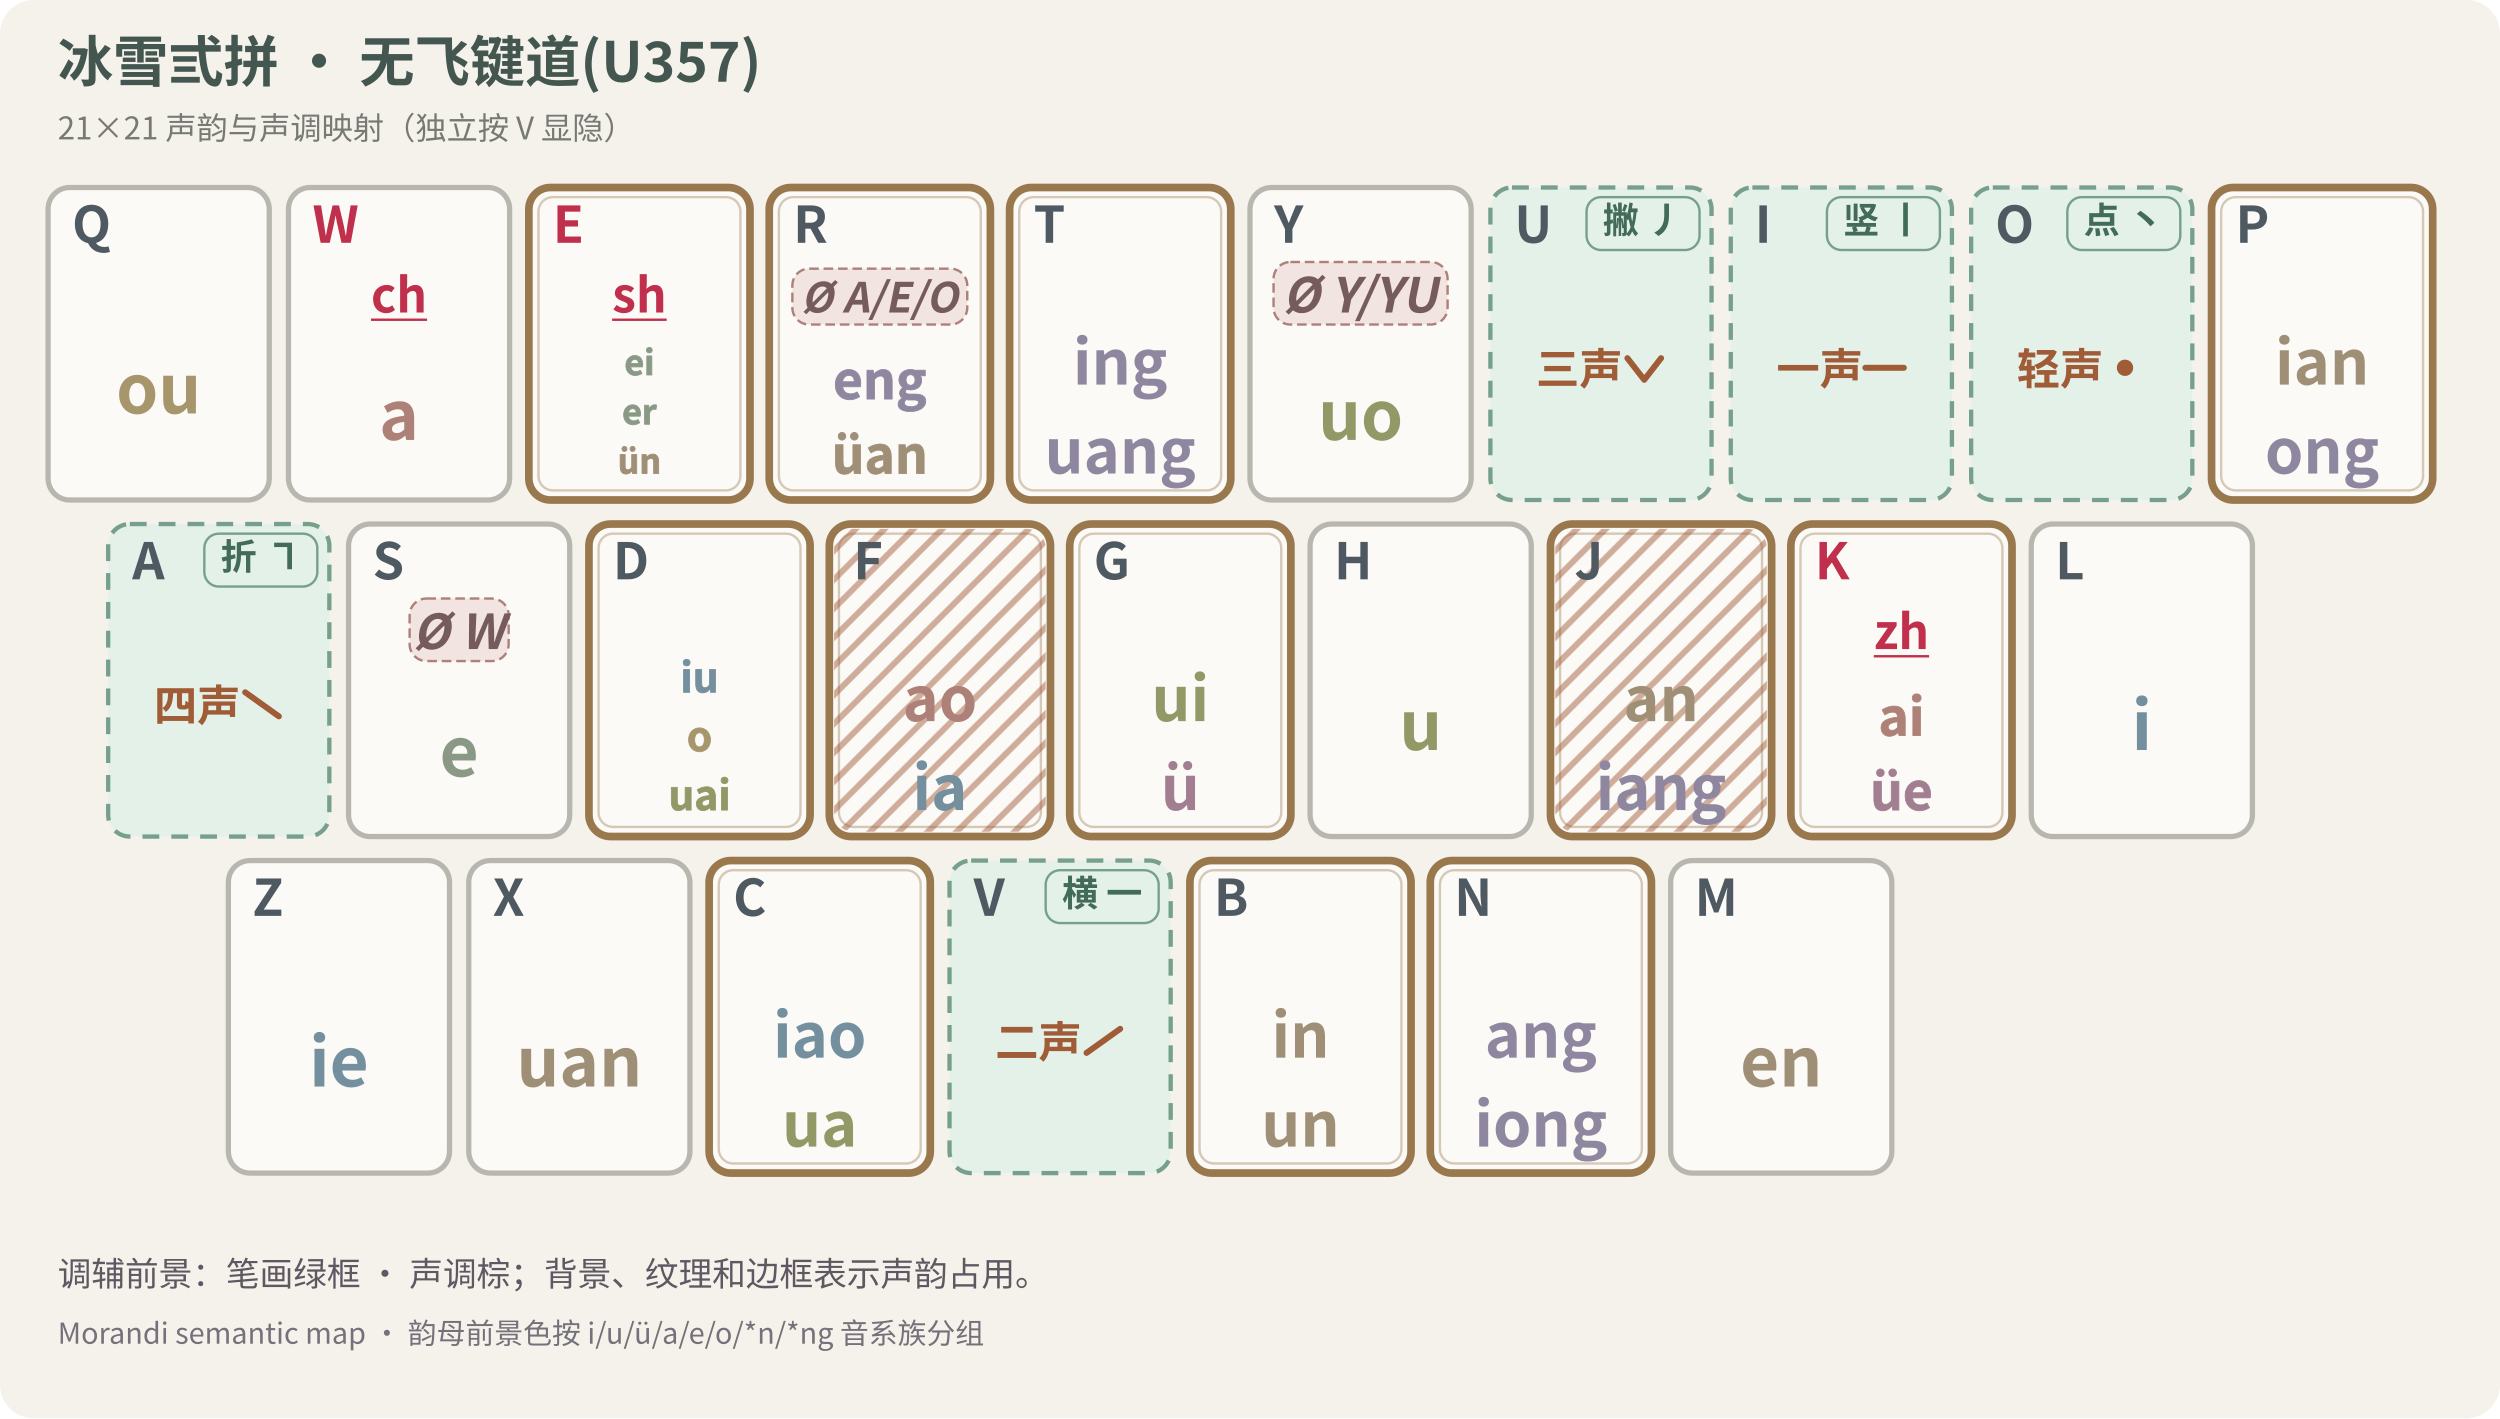
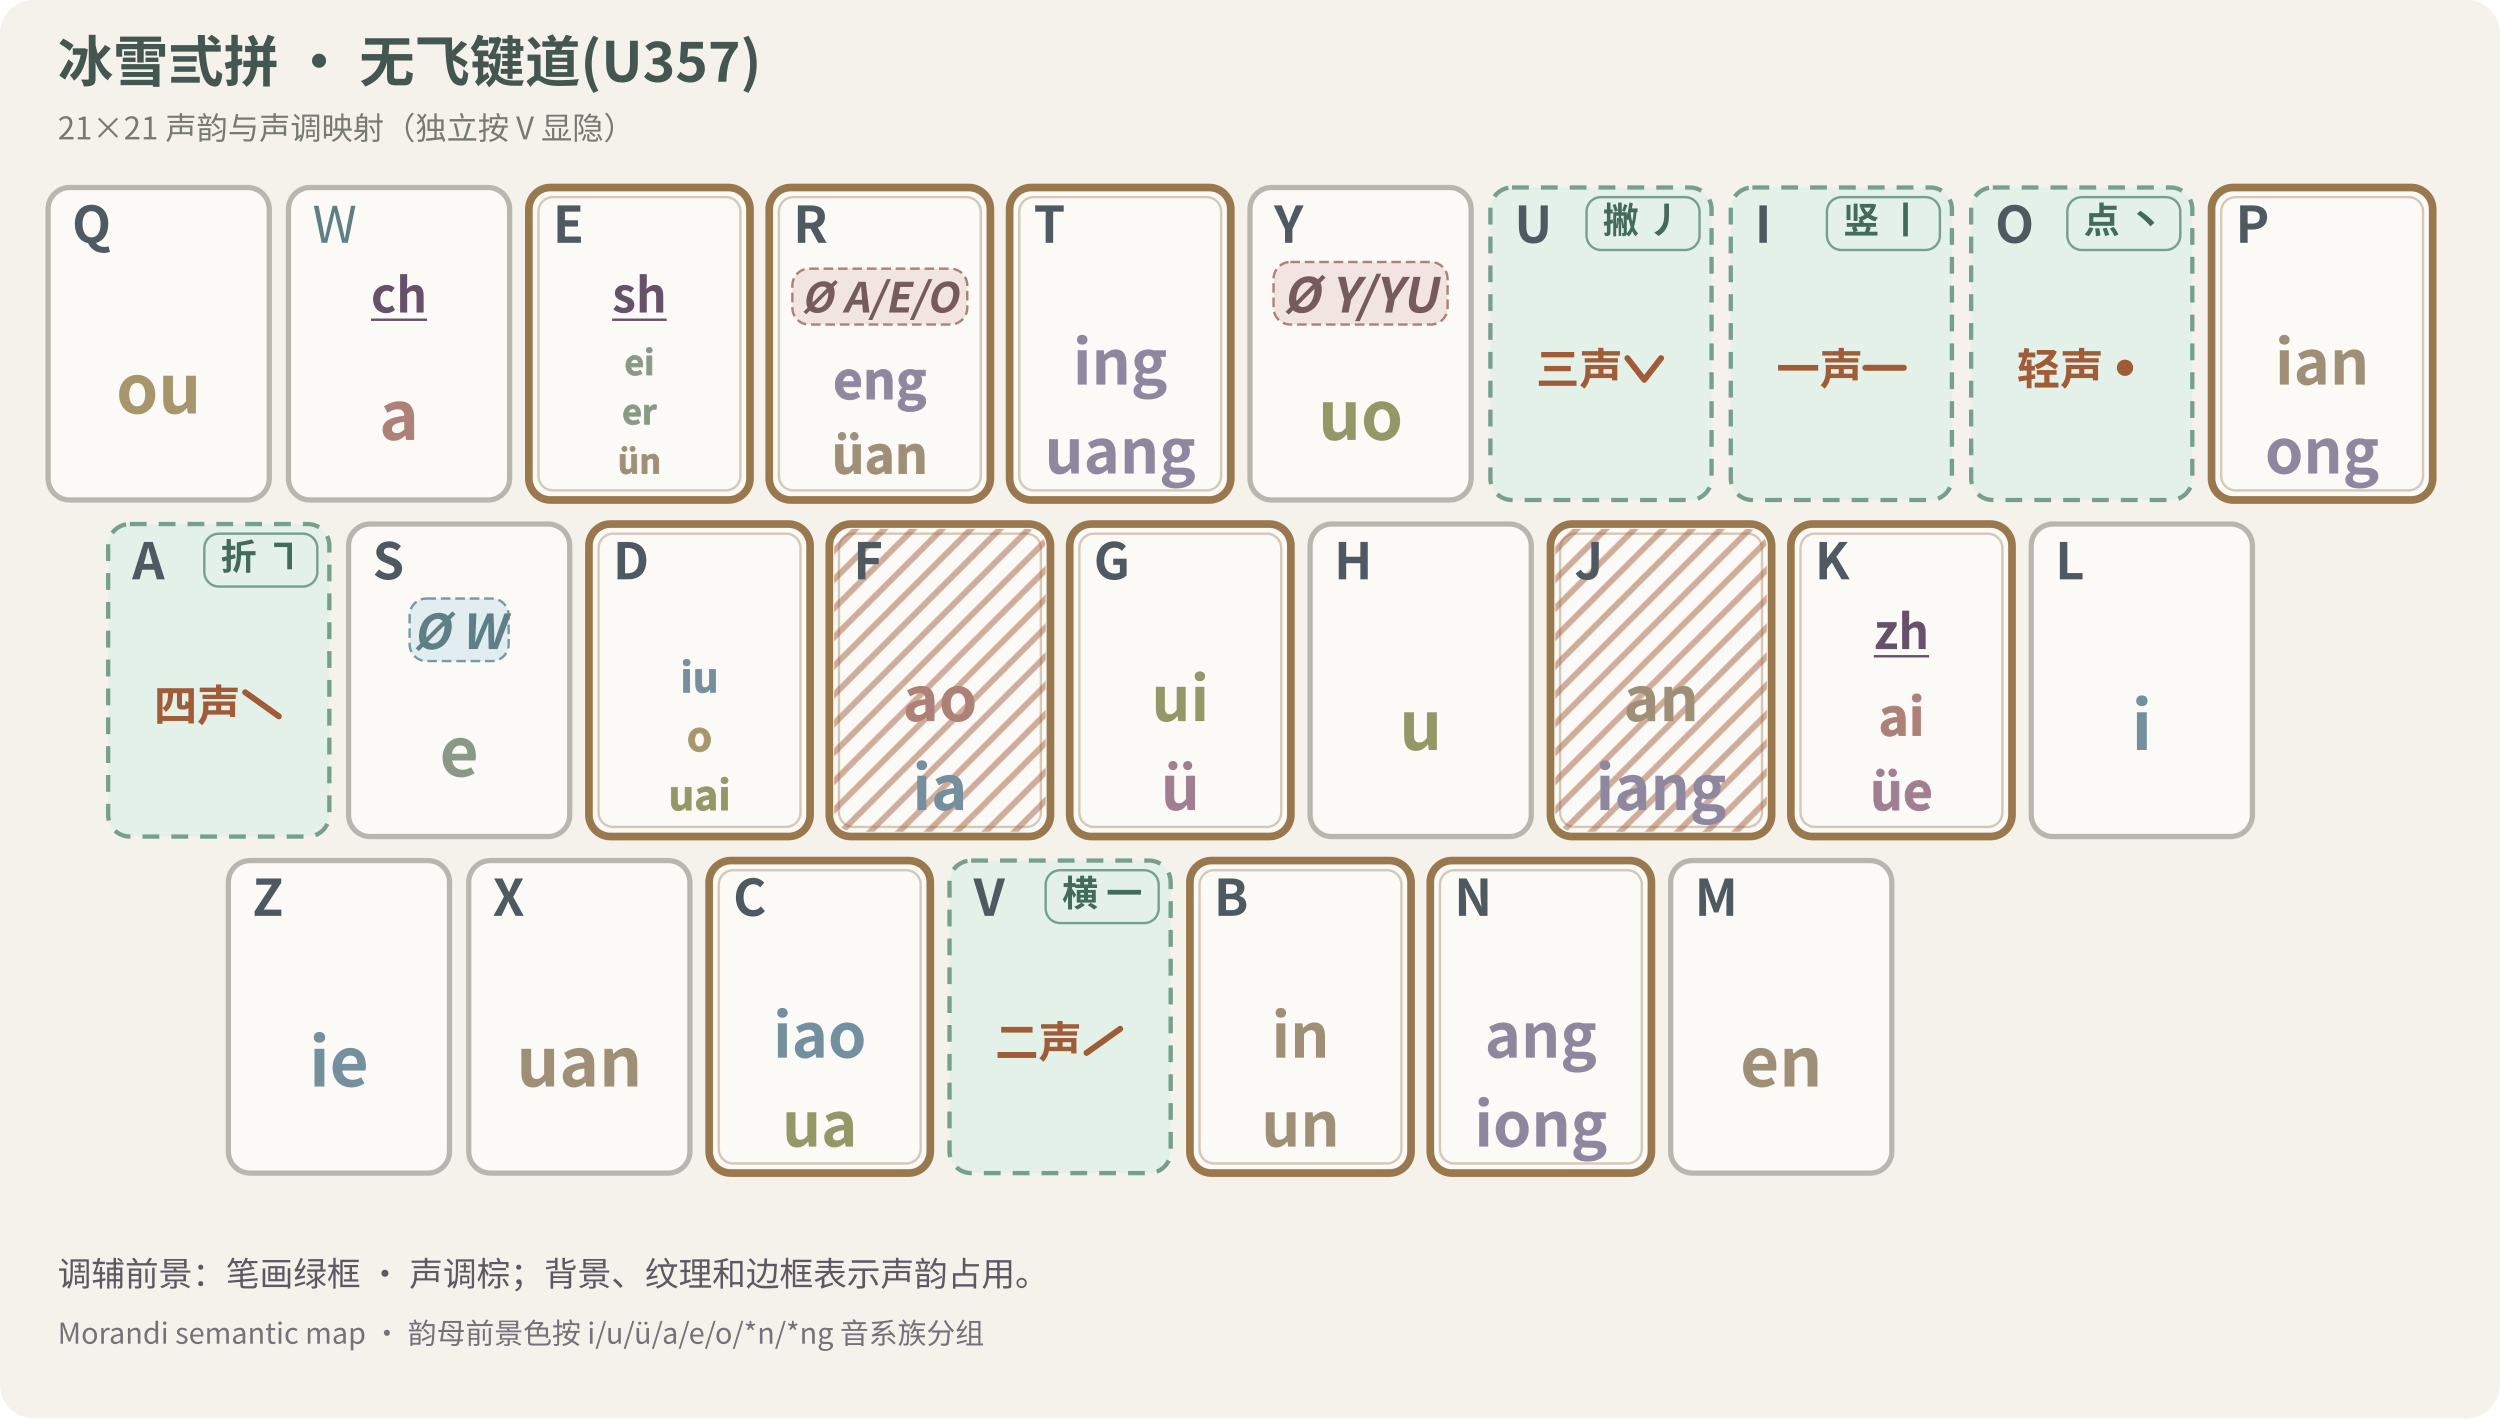
<svg xmlns="http://www.w3.org/2000/svg" class="keysvg nf4-keysvg" viewBox="0 0 1040 590" role="img" aria-labelledby="title desc">
  <defs>
    <pattern id="nf4-both" width="12" height="12" patternUnits="userSpaceOnUse">
      <rect width="12" height="12" fill="#fbfaf7" />
    </pattern>
    <pattern id="nf4-ionly" width="9" height="9" patternUnits="userSpaceOnUse">
      <rect width="9" height="9" fill="#e3eef4" />
      <path d="M2 0V9M7 0V9" stroke="#7399ad" stroke-opacity=".18" />
    </pattern>
    <pattern id="nf4-ronly" width="10" height="10" patternUnits="userSpaceOnUse">
      <rect width="10" height="10" fill="#f6ebd6" />
      <circle cx="3" cy="3" r="1.15" fill="#b39253" fill-opacity=".3" />
    </pattern>
    <pattern id="nf4-none" width="10" height="10" patternUnits="userSpaceOnUse">
      <rect width="10" height="10" fill="#eeece8" />
      <path d="M0 10L10 0" stroke="#aaa6a4" stroke-opacity=".14" />
    </pattern>
    <pattern id="nf4-multi" width="9" height="9" patternUnits="userSpaceOnUse">
      <rect width="9" height="9" fill="#f8efe2" />
      <path d="M-2 2L2-2M0 9L9 0M7 11L11 7" stroke="#9a784e" stroke-width="1.6" stroke-opacity=".27" />
    </pattern>
    <pattern id="nf4-anchor" width="12" height="12" patternUnits="userSpaceOnUse">
      <path d="M-3 3L3-3M0 12L12 0M9 15L15 9" stroke="#a05b37" stroke-width="2.5" stroke-opacity=".48" />
    </pattern>
  </defs>
  <rect width="1040" height="590" rx="14" fill="#f5f2ec" />
  <text x="24" y="34" font-family="Microsoft YaHei UI, Noto Sans CJK SC, sans-serif" font-size="23" fill="#445650" text-anchor="start" font-weight="760">冰雪弎拼 · 无飞键道(U357)</text>
  <text x="24" y="58" font-family="Microsoft YaHei UI, Noto Sans CJK SC, sans-serif" font-size="13" fill="#767a73" text-anchor="start" font-weight="500">21×21 声韵与声调映射（独立按 V 显隐）</text>
  <g data-key="Q" data-role="sound">
    <clipPath id="snow_sanpin-clip-0-0">
      <rect x="23" y="81" width="86" height="124" rx="7" />
    </clipPath>
    <rect x="20" y="78" width="92" height="130" rx="9" fill="#fbfaf7" stroke="#b8b7af" stroke-width="2.2" />
    <g clip-path="url(#snow_sanpin-clip-0-0)">
      <text x="30" y="101" font-family="Microsoft YaHei UI, Noto Sans CJK SC, sans-serif" font-size="21" fill="#4f5962" text-anchor="start" font-weight="800" data-key-label="true">Q</text>
      <text x="66" y="172" font-family="Microsoft YaHei UI, Noto Sans CJK SC, sans-serif" font-size="28" fill="#a7966c" text-anchor="middle" font-weight="600" data-final="ou">ou</text>
    </g>
  </g>
  <g data-key="W" data-role="sound">
    <clipPath id="snow_sanpin-clip-0-1">
      <rect x="123" y="81" width="86" height="124" rx="7" />
    </clipPath>
    <rect x="120" y="78" width="92" height="130" rx="9" fill="#fbfaf7" stroke="#b8b7af" stroke-width="2.2" />
    <g clip-path="url(#snow_sanpin-clip-0-1)">
-       <text x="130" y="101" font-family="Microsoft YaHei UI, Noto Sans CJK SC, sans-serif" font-size="21" fill="#c02f4b" text-anchor="start" font-weight="800" data-key-label="true">W</text>
-       <text x="166" y="130" text-anchor="middle" font-family="Microsoft YaHei UI, Noto Sans CJK SC, sans-serif" font-size="20" font-weight="700" text-decoration="underline" fill="#c02f4b">ch</text>
+       <text x="130" y="101" font-family="Microsoft YaHei UI, Noto Sans CJK SC, sans-serif" font-size="21" fill="#5f7f86" text-anchor="start" font-weight="500" data-key-label="true">W</text>
+       <text x="166" y="130" text-anchor="middle" font-family="Microsoft YaHei UI, Noto Sans CJK SC, sans-serif" font-size="20" font-weight="700" text-decoration="underline" fill="#66506a">ch</text>
      <text x="166" y="183" font-family="Microsoft YaHei UI, Noto Sans CJK SC, sans-serif" font-size="28" fill="#ad8178" text-anchor="middle" font-weight="600" data-final="a">a</text>
    </g>
  </g>
  <g data-key="E" data-role="sound" data-multi="true">
    <clipPath id="snow_sanpin-clip-0-2">
      <rect x="223" y="81" width="86" height="124" rx="7" />
    </clipPath>
    <rect x="220" y="78" width="92" height="130" rx="9" fill="#fbfaf7" stroke="#9a784e" stroke-width="3.2" />
    <rect x="224" y="82" width="84" height="122" rx="6" fill="none" stroke="#9a784e" stroke-opacity=".38" />
    <g clip-path="url(#snow_sanpin-clip-0-2)">
-       <text x="230" y="101" font-family="Microsoft YaHei UI, Noto Sans CJK SC, sans-serif" font-size="21" fill="#c02f4b" text-anchor="start" font-weight="800" data-key-label="true">E</text>
-       <text x="266" y="130" text-anchor="middle" font-family="Microsoft YaHei UI, Noto Sans CJK SC, sans-serif" font-size="20" font-weight="700" text-decoration="underline" fill="#c02f4b">sh</text>
+       <text x="230" y="101" font-family="Microsoft YaHei UI, Noto Sans CJK SC, sans-serif" font-size="21" fill="#4f5962" text-anchor="start" font-weight="800" data-key-label="true">E</text>
+       <text x="266" y="130" text-anchor="middle" font-family="Microsoft YaHei UI, Noto Sans CJK SC, sans-serif" font-size="20" font-weight="700" text-decoration="underline" fill="#66506a">sh</text>
      <text x="266" y="156" font-family="Microsoft YaHei UI, Noto Sans CJK SC, sans-serif" font-size="14.145" fill="#899985" text-anchor="middle" font-weight="800" data-final="ei" paint-order="stroke" stroke="#899985" stroke-width="0.35" stroke-linejoin="round">ei</text>
      <text x="266" y="176.5" font-family="Microsoft YaHei UI, Noto Sans CJK SC, sans-serif" font-size="14.145" fill="#899985" text-anchor="middle" font-weight="800" data-final="er" paint-order="stroke" stroke="#899985" stroke-width="0.35" stroke-linejoin="round">er</text>
      <text x="266" y="197" font-family="Microsoft YaHei UI, Noto Sans CJK SC, sans-serif" font-size="14.145" fill="#9f8f76" text-anchor="middle" font-weight="800" data-final="vn" paint-order="stroke" stroke="#9f8f76" stroke-width="0.35" stroke-linejoin="round">ün</text>
    </g>
  </g>
  <g data-key="R" data-role="sound" data-multi="true">
    <clipPath id="snow_sanpin-clip-0-3">
      <rect x="323" y="81" width="86" height="124" rx="7" />
    </clipPath>
    <rect x="320" y="78" width="92" height="130" rx="9" fill="#fbfaf7" stroke="#9a784e" stroke-width="3.2" />
    <rect x="324" y="82" width="84" height="122" rx="6" fill="none" stroke="#9a784e" stroke-opacity=".38" />
    <g clip-path="url(#snow_sanpin-clip-0-3)">
      <text x="330" y="101" font-family="Microsoft YaHei UI, Noto Sans CJK SC, sans-serif" font-size="21" fill="#4f5962" text-anchor="start" font-weight="800" data-key-label="true">R</text>
      <rect x="329.621" y="111.759" width="72.759" height="23.241" rx="7" fill="#f1e4e1" stroke="#ad8178" stroke-dasharray="4 2" />
      <text x="366" y="130" text-anchor="middle" font-family="Microsoft YaHei UI, Noto Sans CJK SC, sans-serif" font-size="17.241" font-weight="700" font-style="italic" fill="#765b5c">Ø A/E/O</text>
      <text x="366" y="166" font-family="Microsoft YaHei UI, Noto Sans CJK SC, sans-serif" font-size="21.39" fill="#8f879f" text-anchor="middle" font-weight="800" data-final="eng" paint-order="stroke" stroke="#8f879f" stroke-width="0.35" stroke-linejoin="round">eng</text>
      <text x="366" y="197" font-family="Microsoft YaHei UI, Noto Sans CJK SC, sans-serif" font-size="21.39" fill="#9f8f76" text-anchor="middle" font-weight="800" data-final="van" paint-order="stroke" stroke="#9f8f76" stroke-width="0.35" stroke-linejoin="round">üan</text>
    </g>
  </g>
  <g data-key="T" data-role="sound" data-multi="true">
    <clipPath id="snow_sanpin-clip-0-4">
      <rect x="423" y="81" width="86" height="124" rx="7" />
    </clipPath>
    <rect x="420" y="78" width="92" height="130" rx="9" fill="#fbfaf7" stroke="#9a784e" stroke-width="3.2" />
    <rect x="424" y="82" width="84" height="122" rx="6" fill="none" stroke="#9a784e" stroke-opacity=".38" />
    <g clip-path="url(#snow_sanpin-clip-0-4)">
      <text x="430" y="101" font-family="Microsoft YaHei UI, Noto Sans CJK SC, sans-serif" font-size="21" fill="#4f5962" text-anchor="start" font-weight="800" data-key-label="true">T</text>
      <text x="466" y="160" font-family="Microsoft YaHei UI, Noto Sans CJK SC, sans-serif" font-size="25.53" fill="#8f879f" text-anchor="middle" font-weight="600" data-final="ing">ing</text>
      <text x="466" y="197" font-family="Microsoft YaHei UI, Noto Sans CJK SC, sans-serif" font-size="25.53" fill="#8f879f" text-anchor="middle" font-weight="600" data-final="uang">uang</text>
    </g>
  </g>
  <g data-key="Y" data-role="sound">
    <clipPath id="snow_sanpin-clip-0-5">
      <rect x="523" y="81" width="86" height="124" rx="7" />
    </clipPath>
    <rect x="520" y="78" width="92" height="130" rx="9" fill="#fbfaf7" stroke="#b8b7af" stroke-width="2.2" />
    <g clip-path="url(#snow_sanpin-clip-0-5)">
      <text x="530" y="101" font-family="Microsoft YaHei UI, Noto Sans CJK SC, sans-serif" font-size="21" fill="#4f5962" text-anchor="start" font-weight="800" data-key-label="true">Y</text>
      <rect x="529.8" y="109" width="72.4" height="26" rx="7" fill="#f1e4e1" stroke="#ad8178" stroke-dasharray="4 2" />
      <text x="566" y="130" text-anchor="middle" font-family="Microsoft YaHei UI, Noto Sans CJK SC, sans-serif" font-size="20" font-weight="700" font-style="italic" fill="#765b5c">Ø Y/YU</text>
      <text x="566" y="183" font-family="Microsoft YaHei UI, Noto Sans CJK SC, sans-serif" font-size="28" fill="#929967" text-anchor="middle" font-weight="600" data-final="uo">uo</text>
    </g>
  </g>
  <g data-key="U" data-role="auxiliary-only">
    <clipPath id="snow_sanpin-clip-0-6">
      <rect x="623" y="81" width="86" height="124" rx="7" />
    </clipPath>
    <rect x="620" y="78" width="92" height="130" rx="9" fill="#e4f1e9" stroke="#77a08c" stroke-width="1.8" stroke-dasharray="7 5" />
    <g clip-path="url(#snow_sanpin-clip-0-6)">
      <text x="630" y="101" font-family="Microsoft YaHei UI, Noto Sans CJK SC, sans-serif" font-size="21" fill="#4f5962" text-anchor="start" font-weight="800" data-key-label="true">U</text>
      <g data-aux-badge="stroke">
        <rect x="660" y="82" width="47" height="22" rx="6" fill="#e4f1e9" stroke="#77a08c" />
        <text x="683.5" y="97" font-family="Microsoft YaHei UI, Noto Sans CJK SC, sans-serif" font-size="15" fill="#426b59" text-anchor="middle" font-weight="750" data-aux-kind="stroke">撇 丿</text>
      </g>
      <text x="657" y="160" font-family="LXGW WenKai GB, LXGW WenKai, Kaiti SC, STKaiti, KaiTi, AR PL KaitiM GB, serif" font-size="18" fill="#a05b37" text-anchor="middle" font-weight="800" data-aux-kind="tone">三声</text>
      <g transform="translate(684 153)" data-aux-mark="tone" data-tone-mark="ˇ" data-mark-x="684" data-mark-y="153" data-mark-size="18" fill="none" stroke="#a05b37" stroke-width="2.5" stroke-linecap="round" stroke-linejoin="round">
        <path d="M-7-4L0 5L7-4" />
      </g>
    </g>
  </g>
  <g data-key="I" data-role="auxiliary-only">
    <clipPath id="snow_sanpin-clip-0-7">
      <rect x="723" y="81" width="86" height="124" rx="7" />
    </clipPath>
    <rect x="720" y="78" width="92" height="130" rx="9" fill="#e4f1e9" stroke="#77a08c" stroke-width="1.8" stroke-dasharray="7 5" />
    <g clip-path="url(#snow_sanpin-clip-0-7)">
      <text x="730" y="101" font-family="Microsoft YaHei UI, Noto Sans CJK SC, sans-serif" font-size="21" fill="#4f5962" text-anchor="start" font-weight="800" data-key-label="true">I</text>
      <g data-aux-badge="stroke">
        <rect x="760" y="82" width="47" height="22" rx="6" fill="#e4f1e9" stroke="#77a08c" />
        <text x="783.5" y="97" font-family="Microsoft YaHei UI, Noto Sans CJK SC, sans-serif" font-size="15" fill="#426b59" text-anchor="middle" font-weight="750" data-aux-kind="stroke">竖 丨</text>
      </g>
      <text x="757" y="160" font-family="LXGW WenKai GB, LXGW WenKai, Kaiti SC, STKaiti, KaiTi, AR PL KaitiM GB, serif" font-size="18" fill="#a05b37" text-anchor="middle" font-weight="800" data-aux-kind="tone">一声</text>
      <g transform="translate(784 153)" data-aux-mark="tone" data-tone-mark="ˉ" data-mark-x="784" data-mark-y="153" data-mark-size="18" fill="none" stroke="#a05b37" stroke-width="2.5" stroke-linecap="round" stroke-linejoin="round">
        <path d="M-8 0H8" />
      </g>
    </g>
  </g>
  <g data-key="O" data-role="auxiliary-only">
    <clipPath id="snow_sanpin-clip-0-8">
      <rect x="823" y="81" width="86" height="124" rx="7" />
    </clipPath>
    <rect x="820" y="78" width="92" height="130" rx="9" fill="#e4f1e9" stroke="#77a08c" stroke-width="1.8" stroke-dasharray="7 5" />
    <g clip-path="url(#snow_sanpin-clip-0-8)">
      <text x="830" y="101" font-family="Microsoft YaHei UI, Noto Sans CJK SC, sans-serif" font-size="21" fill="#4f5962" text-anchor="start" font-weight="800" data-key-label="true">O</text>
      <g data-aux-badge="stroke">
        <rect x="860" y="82" width="47" height="22" rx="6" fill="#e4f1e9" stroke="#77a08c" />
        <text x="883.5" y="97" font-family="Microsoft YaHei UI, Noto Sans CJK SC, sans-serif" font-size="15" fill="#426b59" text-anchor="middle" font-weight="750" data-aux-kind="stroke">点 丶</text>
      </g>
      <text x="857" y="160" font-family="LXGW WenKai GB, LXGW WenKai, Kaiti SC, STKaiti, KaiTi, AR PL KaitiM GB, serif" font-size="18" fill="#a05b37" text-anchor="middle" font-weight="800" data-aux-kind="tone">轻声</text>
      <g transform="translate(884 153)" data-aux-mark="tone" data-tone-mark="·" data-mark-x="884" data-mark-y="153" data-mark-size="18" fill="none" stroke="#a05b37" stroke-width="2.5" stroke-linecap="round" stroke-linejoin="round">
        <circle cx="0" cy="0" r="3.4" fill="#a05b37" stroke="none" />
      </g>
    </g>
  </g>
  <g data-key="P" data-role="sound" data-multi="true">
    <clipPath id="snow_sanpin-clip-0-9">
      <rect x="923" y="81" width="86" height="124" rx="7" />
    </clipPath>
    <rect x="920" y="78" width="92" height="130" rx="9" fill="#fbfaf7" stroke="#9a784e" stroke-width="3.2" />
    <rect x="924" y="82" width="84" height="122" rx="6" fill="none" stroke="#9a784e" stroke-opacity=".38" />
    <g clip-path="url(#snow_sanpin-clip-0-9)">
      <text x="930" y="101" font-family="Microsoft YaHei UI, Noto Sans CJK SC, sans-serif" font-size="21" fill="#4f5962" text-anchor="start" font-weight="800" data-key-label="true">P</text>
      <text x="966" y="160" font-family="Microsoft YaHei UI, Noto Sans CJK SC, sans-serif" font-size="25.53" fill="#9f8f76" text-anchor="middle" font-weight="600" data-final="ian">ian</text>
      <text x="966" y="197" font-family="Microsoft YaHei UI, Noto Sans CJK SC, sans-serif" font-size="25.53" fill="#8f879f" text-anchor="middle" font-weight="600" data-final="ong">ong</text>
    </g>
  </g>
  <g data-key="A" data-role="auxiliary-only">
    <clipPath id="snow_sanpin-clip-1-0">
      <rect x="48" y="221" width="86" height="124" rx="7" />
    </clipPath>
    <rect x="45" y="218" width="92" height="130" rx="9" fill="#e4f1e9" stroke="#77a08c" stroke-width="1.8" stroke-dasharray="7 5" />
    <g clip-path="url(#snow_sanpin-clip-1-0)">
      <text x="55" y="241" font-family="Microsoft YaHei UI, Noto Sans CJK SC, sans-serif" font-size="21" fill="#4f5962" text-anchor="start" font-weight="800" data-key-label="true">A</text>
      <g data-aux-badge="stroke">
        <rect x="85" y="222" width="47" height="22" rx="6" fill="#e4f1e9" stroke="#77a08c" />
        <text x="108.5" y="237" font-family="Microsoft YaHei UI, Noto Sans CJK SC, sans-serif" font-size="15" fill="#426b59" text-anchor="middle" font-weight="750" data-aux-kind="stroke">折 ㇕</text>
      </g>
      <text x="82" y="300" font-family="LXGW WenKai GB, LXGW WenKai, Kaiti SC, STKaiti, KaiTi, AR PL KaitiM GB, serif" font-size="18" fill="#a05b37" text-anchor="middle" font-weight="800" data-aux-kind="tone">四声</text>
      <g transform="translate(109 293)" data-aux-mark="tone" data-tone-mark="ˋ" data-mark-x="109" data-mark-y="293" data-mark-size="18" fill="none" stroke="#a05b37" stroke-width="2.5" stroke-linecap="round" stroke-linejoin="round">
        <path d="M-7-5L7 5" />
      </g>
    </g>
  </g>
  <g data-key="S" data-role="sound">
    <clipPath id="snow_sanpin-clip-1-1">
      <rect x="148" y="221" width="86" height="124" rx="7" />
    </clipPath>
    <rect x="145" y="218" width="92" height="130" rx="9" fill="#fbfaf7" stroke="#b8b7af" stroke-width="2.2" />
    <g clip-path="url(#snow_sanpin-clip-1-1)">
      <text x="155" y="241" font-family="Microsoft YaHei UI, Noto Sans CJK SC, sans-serif" font-size="21" fill="#4f5962" text-anchor="start" font-weight="800" data-key-label="true">S</text>
-       <rect x="170.4" y="249" width="41.2" height="26" rx="7" fill="#f1e4e1" stroke="#ad8178" stroke-dasharray="4 2" />
-       <text x="191" y="270" text-anchor="middle" font-family="Microsoft YaHei UI, Noto Sans CJK SC, sans-serif" font-size="20" font-weight="700" font-style="italic" fill="#765b5c">Ø W</text>
+       <rect x="170.4" y="249" width="41.2" height="26" rx="7" fill="#e2edf0" stroke="#789aa2" stroke-dasharray="4 2" />
+       <text x="191" y="270" text-anchor="middle" font-family="Microsoft YaHei UI, Noto Sans CJK SC, sans-serif" font-size="20" font-weight="700" font-style="italic" fill="#5f7f86">Ø W</text>
      <text x="191" y="323" font-family="Microsoft YaHei UI, Noto Sans CJK SC, sans-serif" font-size="28" fill="#899985" text-anchor="middle" font-weight="600" data-final="e">e</text>
    </g>
  </g>
  <g data-key="D" data-role="sound" data-multi="true">
    <clipPath id="snow_sanpin-clip-1-2">
      <rect x="248" y="221" width="86" height="124" rx="7" />
    </clipPath>
    <rect x="245" y="218" width="92" height="130" rx="9" fill="#fbfaf7" stroke="#9a784e" stroke-width="3.2" />
    <rect x="249" y="222" width="84" height="122" rx="6" fill="none" stroke="#9a784e" stroke-opacity=".38" />
    <g clip-path="url(#snow_sanpin-clip-1-2)">
      <text x="255" y="241" font-family="Microsoft YaHei UI, Noto Sans CJK SC, sans-serif" font-size="21" fill="#4f5962" text-anchor="start" font-weight="800" data-key-label="true">D</text>
      <text x="291" y="288" font-family="Microsoft YaHei UI, Noto Sans CJK SC, sans-serif" font-size="16.905" fill="#748f9e" text-anchor="middle" font-weight="800" data-final="iu" paint-order="stroke" stroke="#748f9e" stroke-width="0.35" stroke-linejoin="round">iu</text>
      <text x="291" y="312.5" font-family="Microsoft YaHei UI, Noto Sans CJK SC, sans-serif" font-size="16.905" fill="#a7966c" text-anchor="middle" font-weight="800" data-final="o" paint-order="stroke" stroke="#a7966c" stroke-width="0.35" stroke-linejoin="round">o</text>
      <text x="291" y="337" font-family="Microsoft YaHei UI, Noto Sans CJK SC, sans-serif" font-size="16.905" fill="#929967" text-anchor="middle" font-weight="800" data-final="uai" paint-order="stroke" stroke="#929967" stroke-width="0.35" stroke-linejoin="round">uai</text>
    </g>
  </g>
  <g data-key="F" data-role="sound" data-multi="true">
    <clipPath id="snow_sanpin-clip-1-3">
      <rect x="348" y="221" width="86" height="124" rx="7" />
    </clipPath>
    <rect x="345" y="218" width="92" height="130" rx="9" fill="#fbfaf7" stroke="#9a784e" stroke-width="3.2" />
    <rect x="349" y="222" width="84" height="122" rx="6" fill="none" stroke="#9a784e" stroke-opacity=".38" />
    <rect x="347" y="220" width="88" height="126" rx="8" fill="url(#nf4-anchor)" pointer-events="none" />
    <g clip-path="url(#snow_sanpin-clip-1-3)">
      <text x="355" y="241" font-family="Microsoft YaHei UI, Noto Sans CJK SC, sans-serif" font-size="21" fill="#4f5962" text-anchor="start" font-weight="800" data-key-label="true">F</text>
      <text x="391" y="300" font-family="Microsoft YaHei UI, Noto Sans CJK SC, sans-serif" font-size="25.53" fill="#ad8178" text-anchor="middle" font-weight="600" data-final="ao">ao</text>
      <text x="391" y="337" font-family="Microsoft YaHei UI, Noto Sans CJK SC, sans-serif" font-size="25.53" fill="#748f9e" text-anchor="middle" font-weight="600" data-final="ia">ia</text>
    </g>
  </g>
  <g data-key="G" data-role="sound" data-multi="true">
    <clipPath id="snow_sanpin-clip-1-4">
      <rect x="448" y="221" width="86" height="124" rx="7" />
    </clipPath>
    <rect x="445" y="218" width="92" height="130" rx="9" fill="#fbfaf7" stroke="#9a784e" stroke-width="3.2" />
    <rect x="449" y="222" width="84" height="122" rx="6" fill="none" stroke="#9a784e" stroke-opacity=".38" />
    <g clip-path="url(#snow_sanpin-clip-1-4)">
      <text x="455" y="241" font-family="Microsoft YaHei UI, Noto Sans CJK SC, sans-serif" font-size="21" fill="#4f5962" text-anchor="start" font-weight="800" data-key-label="true">G</text>
      <text x="491" y="300" font-family="Microsoft YaHei UI, Noto Sans CJK SC, sans-serif" font-size="25.53" fill="#929967" text-anchor="middle" font-weight="600" data-final="ui">ui</text>
      <text x="491" y="337" font-family="Microsoft YaHei UI, Noto Sans CJK SC, sans-serif" font-size="25.53" fill="#a17f91" text-anchor="middle" font-weight="600" data-final="v">ü</text>
    </g>
  </g>
  <g data-key="H" data-role="sound">
    <clipPath id="snow_sanpin-clip-1-5">
      <rect x="548" y="221" width="86" height="124" rx="7" />
    </clipPath>
    <rect x="545" y="218" width="92" height="130" rx="9" fill="#fbfaf7" stroke="#b8b7af" stroke-width="2.2" />
    <g clip-path="url(#snow_sanpin-clip-1-5)">
      <text x="555" y="241" font-family="Microsoft YaHei UI, Noto Sans CJK SC, sans-serif" font-size="21" fill="#4f5962" text-anchor="start" font-weight="800" data-key-label="true">H</text>
      <text x="591" y="312" font-family="Microsoft YaHei UI, Noto Sans CJK SC, sans-serif" font-size="28" fill="#929967" text-anchor="middle" font-weight="600" data-final="u">u</text>
    </g>
  </g>
  <g data-key="J" data-role="sound" data-multi="true">
    <clipPath id="snow_sanpin-clip-1-6">
      <rect x="648" y="221" width="86" height="124" rx="7" />
    </clipPath>
    <rect x="645" y="218" width="92" height="130" rx="9" fill="#fbfaf7" stroke="#9a784e" stroke-width="3.2" />
    <rect x="649" y="222" width="84" height="122" rx="6" fill="none" stroke="#9a784e" stroke-opacity=".38" />
    <rect x="647" y="220" width="88" height="126" rx="8" fill="url(#nf4-anchor)" pointer-events="none" />
    <g clip-path="url(#snow_sanpin-clip-1-6)">
      <text x="655" y="241" font-family="Microsoft YaHei UI, Noto Sans CJK SC, sans-serif" font-size="21" fill="#4f5962" text-anchor="start" font-weight="800" data-key-label="true">J</text>
      <text x="691" y="300" font-family="Microsoft YaHei UI, Noto Sans CJK SC, sans-serif" font-size="25.53" fill="#9f8f76" text-anchor="middle" font-weight="600" data-final="an">an</text>
      <text x="691" y="337" font-family="Microsoft YaHei UI, Noto Sans CJK SC, sans-serif" font-size="25.53" fill="#8f879f" text-anchor="middle" font-weight="600" data-final="iang">iang</text>
    </g>
  </g>
  <g data-key="K" data-role="sound" data-multi="true">
    <clipPath id="snow_sanpin-clip-1-7">
      <rect x="748" y="221" width="86" height="124" rx="7" />
    </clipPath>
    <rect x="745" y="218" width="92" height="130" rx="9" fill="#fbfaf7" stroke="#9a784e" stroke-width="3.2" />
    <rect x="749" y="222" width="84" height="122" rx="6" fill="none" stroke="#9a784e" stroke-opacity=".38" />
    <g clip-path="url(#snow_sanpin-clip-1-7)">
-       <text x="755" y="241" font-family="Microsoft YaHei UI, Noto Sans CJK SC, sans-serif" font-size="21" fill="#c02f4b" text-anchor="start" font-weight="800" data-key-label="true">K</text>
-       <text x="791" y="270" text-anchor="middle" font-family="Microsoft YaHei UI, Noto Sans CJK SC, sans-serif" font-size="20" font-weight="700" text-decoration="underline" fill="#c02f4b">zh</text>
+       <text x="755" y="241" font-family="Microsoft YaHei UI, Noto Sans CJK SC, sans-serif" font-size="21" fill="#4f5962" text-anchor="start" font-weight="800" data-key-label="true">K</text>
+       <text x="791" y="270" text-anchor="middle" font-family="Microsoft YaHei UI, Noto Sans CJK SC, sans-serif" font-size="20" font-weight="700" text-decoration="underline" fill="#66506a">zh</text>
      <text x="791" y="306" font-family="Microsoft YaHei UI, Noto Sans CJK SC, sans-serif" font-size="21.39" fill="#ad8178" text-anchor="middle" font-weight="800" data-final="ai" paint-order="stroke" stroke="#ad8178" stroke-width="0.35" stroke-linejoin="round">ai</text>
      <text x="791" y="337" font-family="Microsoft YaHei UI, Noto Sans CJK SC, sans-serif" font-size="21.39" fill="#a17f91" text-anchor="middle" font-weight="800" data-final="ve" paint-order="stroke" stroke="#a17f91" stroke-width="0.35" stroke-linejoin="round">üe</text>
    </g>
  </g>
  <g data-key="L" data-role="sound">
    <clipPath id="snow_sanpin-clip-1-8">
      <rect x="848" y="221" width="86" height="124" rx="7" />
    </clipPath>
    <rect x="845" y="218" width="92" height="130" rx="9" fill="#fbfaf7" stroke="#b8b7af" stroke-width="2.2" />
    <g clip-path="url(#snow_sanpin-clip-1-8)">
      <text x="855" y="241" font-family="Microsoft YaHei UI, Noto Sans CJK SC, sans-serif" font-size="21" fill="#4f5962" text-anchor="start" font-weight="800" data-key-label="true">L</text>
      <text x="891" y="312" font-family="Microsoft YaHei UI, Noto Sans CJK SC, sans-serif" font-size="28" fill="#748f9e" text-anchor="middle" font-weight="600" data-final="i">i</text>
    </g>
  </g>
  <g data-key="Z" data-role="sound">
    <clipPath id="snow_sanpin-clip-2-0">
      <rect x="98" y="361" width="86" height="124" rx="7" />
    </clipPath>
    <rect x="95" y="358" width="92" height="130" rx="9" fill="#fbfaf7" stroke="#b8b7af" stroke-width="2.2" />
    <g clip-path="url(#snow_sanpin-clip-2-0)">
      <text x="105" y="381" font-family="Microsoft YaHei UI, Noto Sans CJK SC, sans-serif" font-size="21" fill="#4f5962" text-anchor="start" font-weight="800" data-key-label="true">Z</text>
      <text x="141" y="452" font-family="Microsoft YaHei UI, Noto Sans CJK SC, sans-serif" font-size="28" fill="#748f9e" text-anchor="middle" font-weight="600" data-final="ie">ie</text>
    </g>
  </g>
  <g data-key="X" data-role="sound">
    <clipPath id="snow_sanpin-clip-2-1">
      <rect x="198" y="361" width="86" height="124" rx="7" />
    </clipPath>
    <rect x="195" y="358" width="92" height="130" rx="9" fill="#fbfaf7" stroke="#b8b7af" stroke-width="2.2" />
    <g clip-path="url(#snow_sanpin-clip-2-1)">
      <text x="205" y="381" font-family="Microsoft YaHei UI, Noto Sans CJK SC, sans-serif" font-size="21" fill="#4f5962" text-anchor="start" font-weight="800" data-key-label="true">X</text>
      <text x="241" y="452" font-family="Microsoft YaHei UI, Noto Sans CJK SC, sans-serif" font-size="28" fill="#9f8f76" text-anchor="middle" font-weight="600" data-final="uan">uan</text>
    </g>
  </g>
  <g data-key="C" data-role="sound" data-multi="true">
    <clipPath id="snow_sanpin-clip-2-2">
      <rect x="298" y="361" width="86" height="124" rx="7" />
    </clipPath>
    <rect x="295" y="358" width="92" height="130" rx="9" fill="#fbfaf7" stroke="#9a784e" stroke-width="3.2" />
    <rect x="299" y="362" width="84" height="122" rx="6" fill="none" stroke="#9a784e" stroke-opacity=".38" />
    <g clip-path="url(#snow_sanpin-clip-2-2)">
      <text x="305" y="381" font-family="Microsoft YaHei UI, Noto Sans CJK SC, sans-serif" font-size="21" fill="#4f5962" text-anchor="start" font-weight="800" data-key-label="true">C</text>
      <text x="341" y="440" font-family="Microsoft YaHei UI, Noto Sans CJK SC, sans-serif" font-size="25.53" fill="#748f9e" text-anchor="middle" font-weight="600" data-final="iao">iao</text>
      <text x="341" y="477" font-family="Microsoft YaHei UI, Noto Sans CJK SC, sans-serif" font-size="25.53" fill="#929967" text-anchor="middle" font-weight="600" data-final="ua">ua</text>
    </g>
  </g>
  <g data-key="V" data-role="auxiliary-only">
    <clipPath id="snow_sanpin-clip-2-3">
      <rect x="398" y="361" width="86" height="124" rx="7" />
    </clipPath>
    <rect x="395" y="358" width="92" height="130" rx="9" fill="#e4f1e9" stroke="#77a08c" stroke-width="1.8" stroke-dasharray="7 5" />
    <g clip-path="url(#snow_sanpin-clip-2-3)">
      <text x="405" y="381" font-family="Microsoft YaHei UI, Noto Sans CJK SC, sans-serif" font-size="21" fill="#4f5962" text-anchor="start" font-weight="800" data-key-label="true">V</text>
      <g data-aux-badge="stroke">
        <rect x="435" y="362" width="47" height="22" rx="6" fill="#e4f1e9" stroke="#77a08c" />
        <text x="458.5" y="377" font-family="Microsoft YaHei UI, Noto Sans CJK SC, sans-serif" font-size="15" fill="#426b59" text-anchor="middle" font-weight="750" data-aux-kind="stroke">横 一</text>
      </g>
      <text x="432" y="440" font-family="LXGW WenKai GB, LXGW WenKai, Kaiti SC, STKaiti, KaiTi, AR PL KaitiM GB, serif" font-size="18" fill="#a05b37" text-anchor="middle" font-weight="800" data-aux-kind="tone">二声</text>
      <g transform="translate(459 433)" data-aux-mark="tone" data-tone-mark="ˊ" data-mark-x="459" data-mark-y="433" data-mark-size="18" fill="none" stroke="#a05b37" stroke-width="2.5" stroke-linecap="round" stroke-linejoin="round">
        <path d="M-7 5L7-5" />
      </g>
    </g>
  </g>
  <g data-key="B" data-role="sound" data-multi="true">
    <clipPath id="snow_sanpin-clip-2-4">
      <rect x="498" y="361" width="86" height="124" rx="7" />
    </clipPath>
    <rect x="495" y="358" width="92" height="130" rx="9" fill="#fbfaf7" stroke="#9a784e" stroke-width="3.2" />
    <rect x="499" y="362" width="84" height="122" rx="6" fill="none" stroke="#9a784e" stroke-opacity=".38" />
    <g clip-path="url(#snow_sanpin-clip-2-4)">
      <text x="505" y="381" font-family="Microsoft YaHei UI, Noto Sans CJK SC, sans-serif" font-size="21" fill="#4f5962" text-anchor="start" font-weight="800" data-key-label="true">B</text>
      <text x="541" y="440" font-family="Microsoft YaHei UI, Noto Sans CJK SC, sans-serif" font-size="25.53" fill="#9f8f76" text-anchor="middle" font-weight="600" data-final="in">in</text>
      <text x="541" y="477" font-family="Microsoft YaHei UI, Noto Sans CJK SC, sans-serif" font-size="25.53" fill="#9f8f76" text-anchor="middle" font-weight="600" data-final="un">un</text>
    </g>
  </g>
  <g data-key="N" data-role="sound" data-multi="true">
    <clipPath id="snow_sanpin-clip-2-5">
      <rect x="598" y="361" width="86" height="124" rx="7" />
    </clipPath>
    <rect x="595" y="358" width="92" height="130" rx="9" fill="#fbfaf7" stroke="#9a784e" stroke-width="3.2" />
    <rect x="599" y="362" width="84" height="122" rx="6" fill="none" stroke="#9a784e" stroke-opacity=".38" />
    <g clip-path="url(#snow_sanpin-clip-2-5)">
      <text x="605" y="381" font-family="Microsoft YaHei UI, Noto Sans CJK SC, sans-serif" font-size="21" fill="#4f5962" text-anchor="start" font-weight="800" data-key-label="true">N</text>
      <text x="641" y="440" font-family="Microsoft YaHei UI, Noto Sans CJK SC, sans-serif" font-size="25.53" fill="#8f879f" text-anchor="middle" font-weight="600" data-final="ang">ang</text>
      <text x="641" y="477" font-family="Microsoft YaHei UI, Noto Sans CJK SC, sans-serif" font-size="25.53" fill="#8f879f" text-anchor="middle" font-weight="600" data-final="iong">iong</text>
    </g>
  </g>
  <g data-key="M" data-role="sound">
    <clipPath id="snow_sanpin-clip-2-6">
      <rect x="698" y="361" width="86" height="124" rx="7" />
    </clipPath>
    <rect x="695" y="358" width="92" height="130" rx="9" fill="#fbfaf7" stroke="#b8b7af" stroke-width="2.2" />
    <g clip-path="url(#snow_sanpin-clip-2-6)">
      <text x="705" y="381" font-family="Microsoft YaHei UI, Noto Sans CJK SC, sans-serif" font-size="21" fill="#4f5962" text-anchor="start" font-weight="800" data-key-label="true">M</text>
      <text x="741" y="452" font-family="Microsoft YaHei UI, Noto Sans CJK SC, sans-serif" font-size="28" fill="#9f8f76" text-anchor="middle" font-weight="600" data-final="en">en</text>
    </g>
  </g>
  <text x="24" y="535" font-family="Microsoft YaHei UI, Noto Sans CJK SC, sans-serif" font-size="14" fill="#5f5862" text-anchor="start" font-weight="500">调辅前景：笔画绿框 · 声调棕；背景、纹理和边框表示声韵占用。</text>
  <text x="24" y="559" font-family="Microsoft YaHei UI, Noto Sans CJK SC, sans-serif" font-size="12" fill="#74717a" text-anchor="start" font-weight="500">Morandi semantic map · 韵母前景色按 i/u/ü/a/e/o/*n/*ng 音系族分组</text>
</svg>
